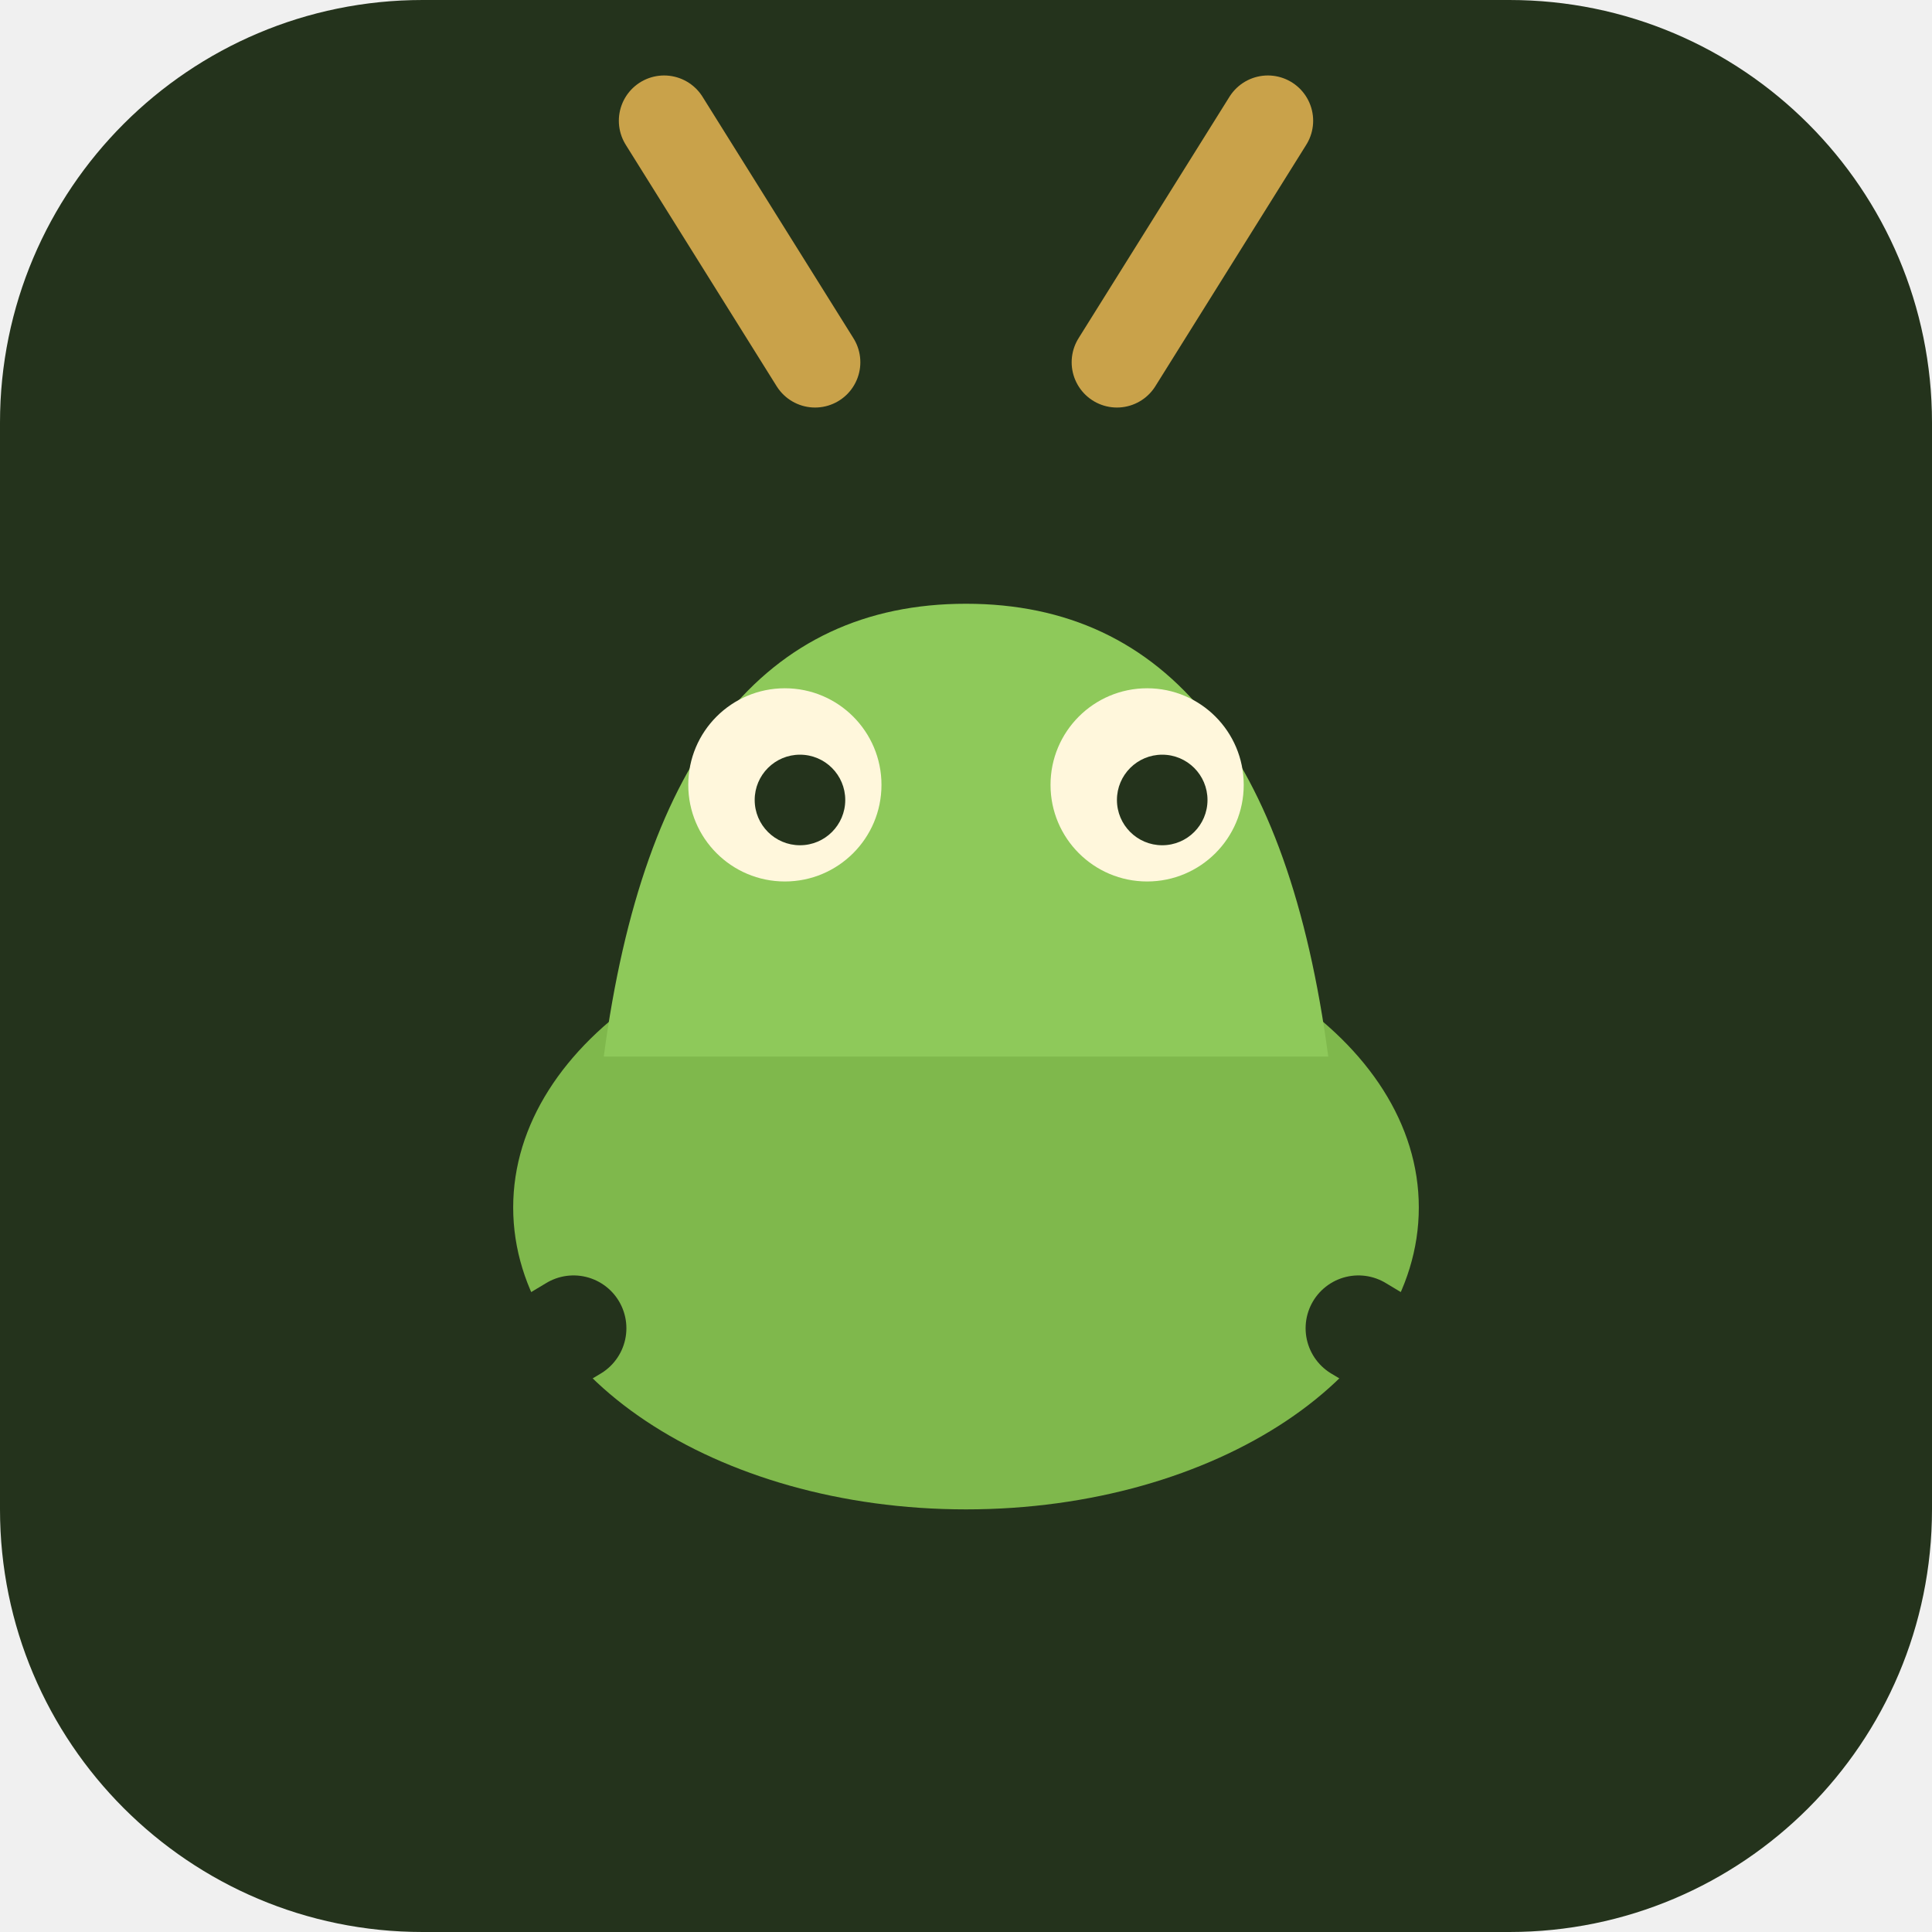
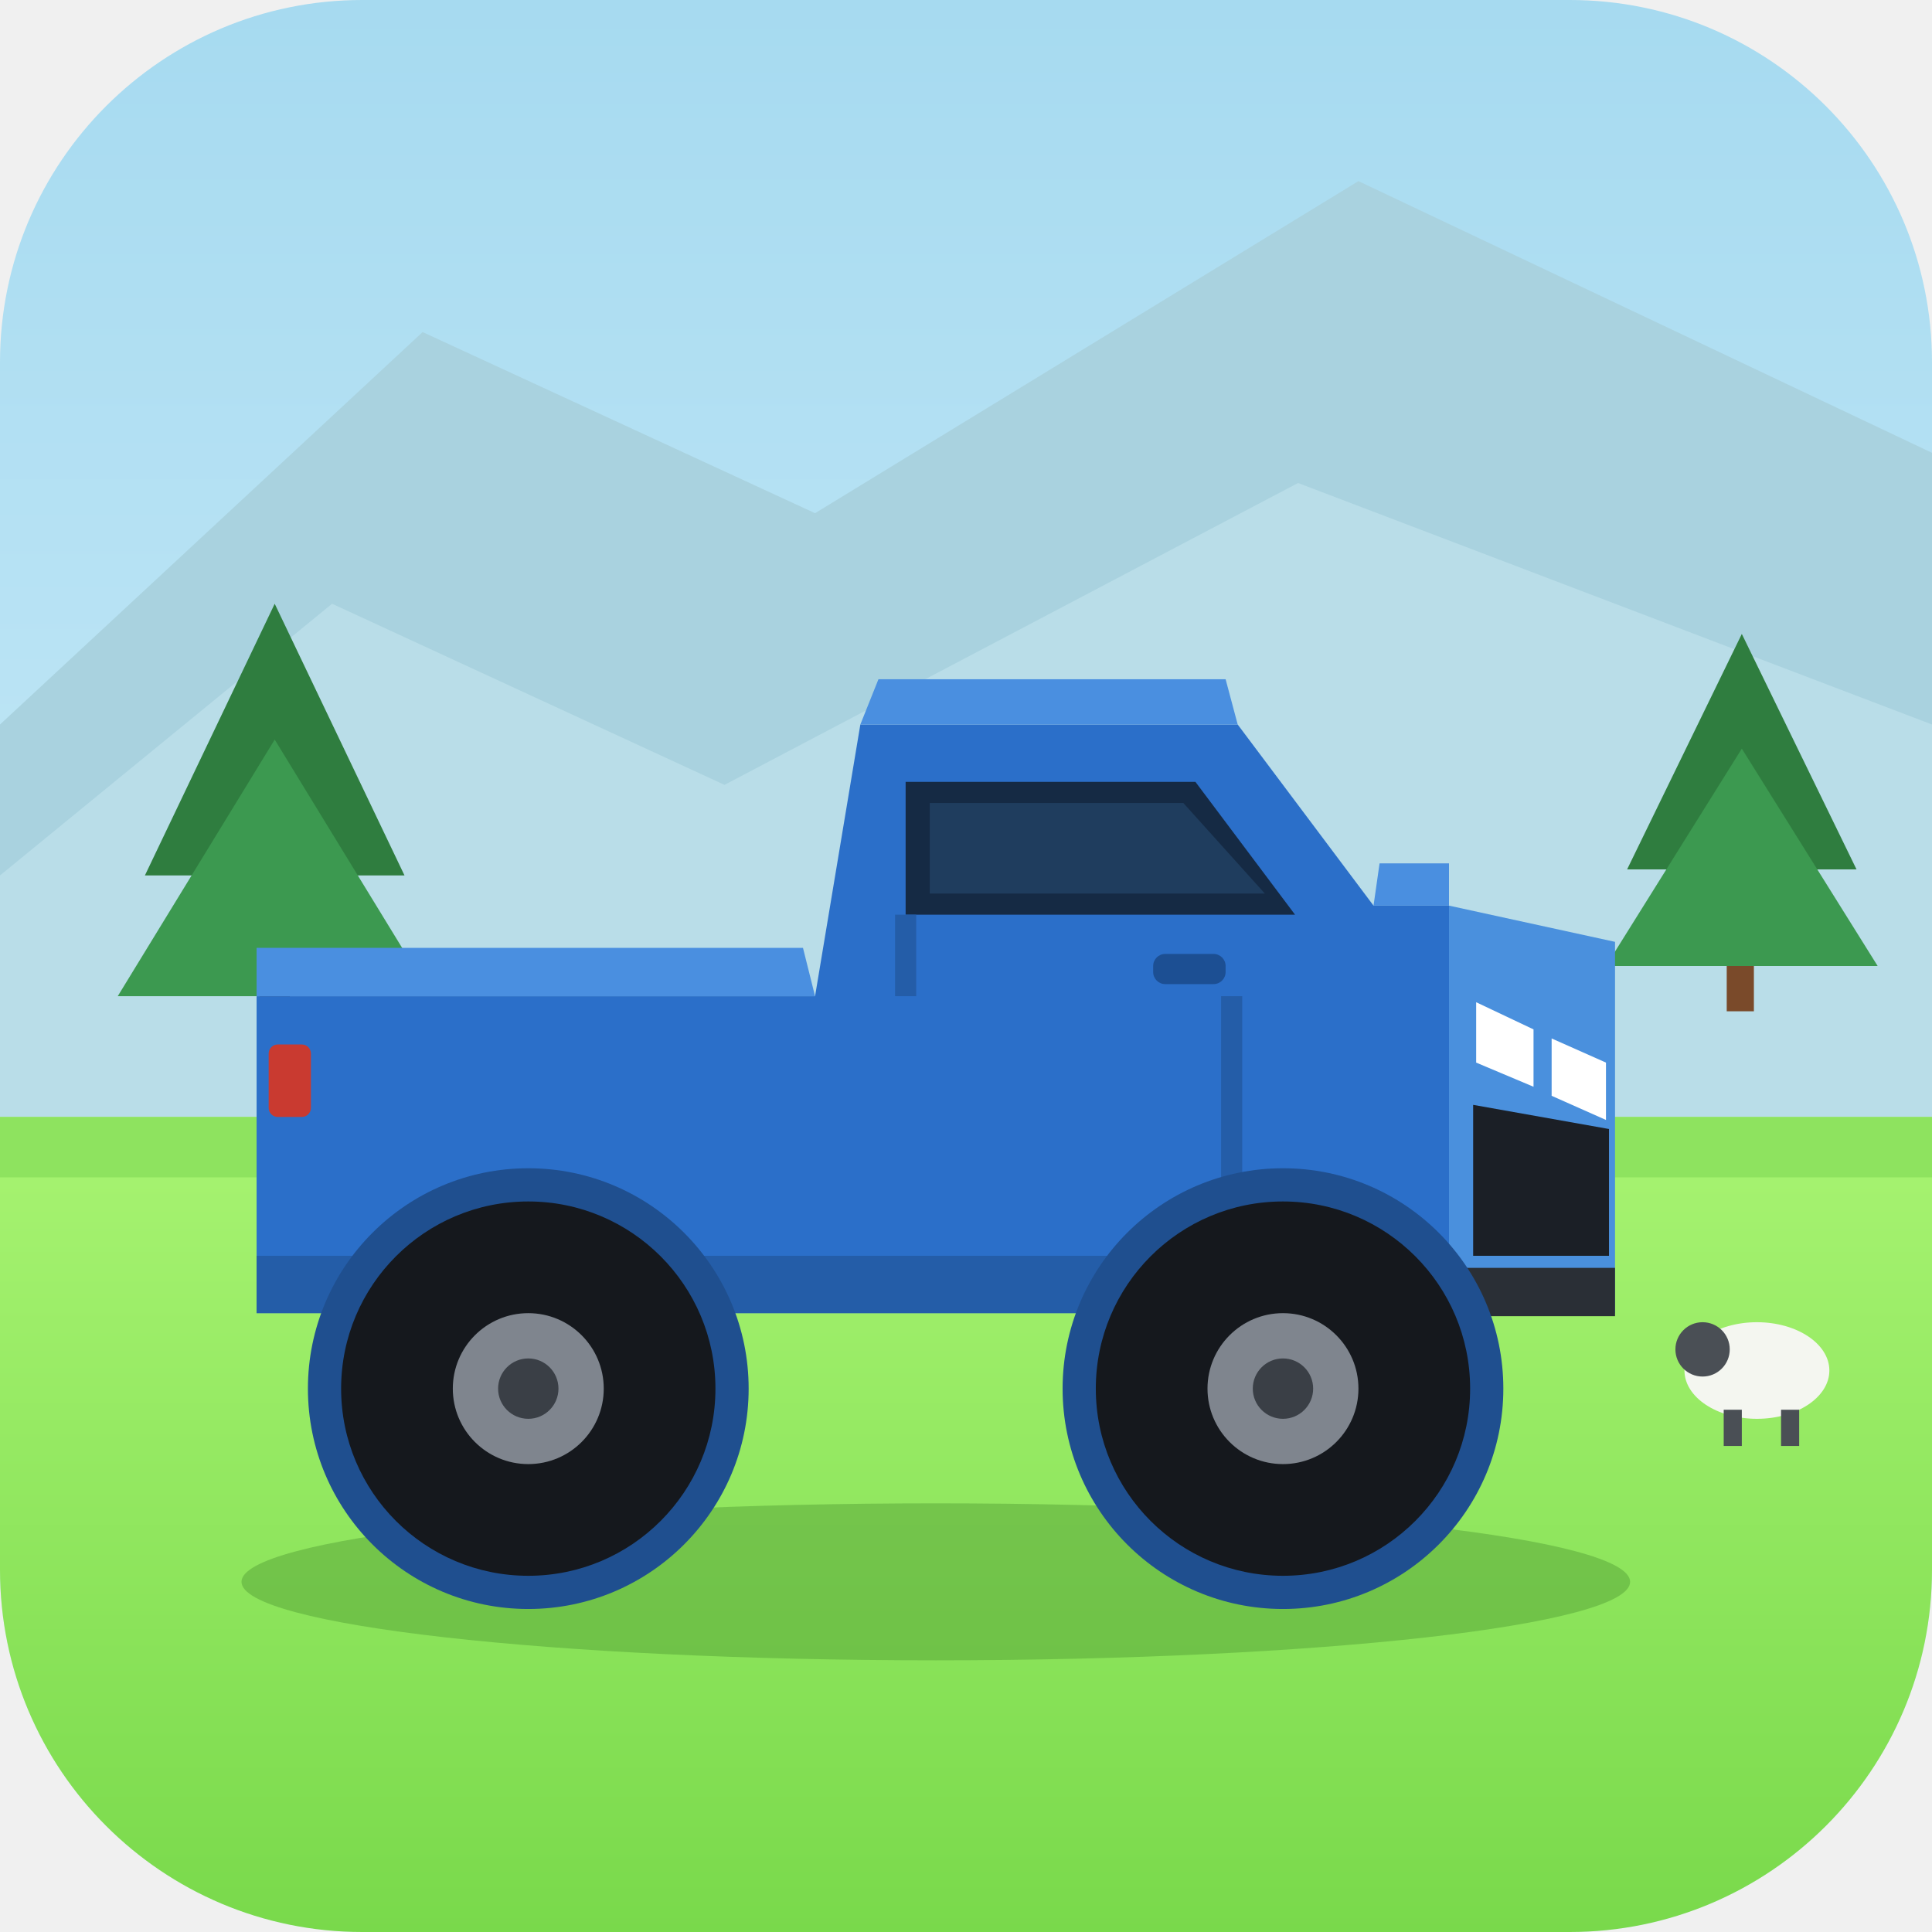
<svg xmlns="http://www.w3.org/2000/svg" viewBox="0 0 64 64">
-   <rect width="64" height="64" rx="14" fill="#24331c" />
-   <ellipse cx="32" cy="40" rx="15" ry="10" fill="#7fb84c" />
-   <path d="M20 35 Q22 20 32 20 Q42 20 44 35" fill="#8ec95a" />
-   <circle cx="26" cy="26" r="3.2" fill="#fff7dc" />
-   <circle cx="38" cy="26" r="3.2" fill="#fff7dc" />
-   <circle cx="26.5" cy="26.5" r="1.5" fill="#24331c" />
-   <circle cx="38.5" cy="26.5" r="1.5" fill="#24331c" />
-   <path d="M19 44 L9 50 M45 44 L55 50" stroke="#24331c" stroke-width="3.5" stroke-linecap="round" />
-   <path d="M27 12 L22 4 M37 12 L42 4" stroke="#c9a24a" stroke-width="3" stroke-linecap="round" />
+   <defs>
+     <clipPath id="frame">
+       <rect width="64" height="64" rx="12" />
+     </clipPath>
+     <linearGradient id="sky" x1="0" y1="0" x2="0" y2="1">
+       <stop offset="0" stop-color="#a6daf0" />
+       <stop offset="1" stop-color="#dcf4fc" />
+     </linearGradient>
+     <linearGradient id="grass" x1="0" y1="0" x2="0" y2="1">
+       <stop offset="0" stop-color="#a8f472" />
+       <stop offset="1" stop-color="#79d94b" />
+     </linearGradient>
+   </defs>
+   <g clip-path="url(#frame)">
+     <rect width="64" height="64" fill="url(#sky)" />
+     <path d="M0 24 L14 11 L27 17 L45 6 L64 15 L64 38 L0 38 Z" fill="#a9d2df" />
+     <path d="M0 29 L11 20 L24 26 L43 16 L64 24 L64 38 L0 38 Z" fill="#b9dde8" />
+     <rect y="37" width="64" height="27" fill="url(#grass)" />
+     <rect y="37" width="64" height="2" fill="#8ee35f" />
+     <g>
+       <rect x="8.6" y="30" width="1" height="5" fill="#7a4a2a" />
+       <path d="M9.1 20 L4.8 29 L13.4 29 Z" fill="#2f7d3f" />
+       <path d="M9.1 24.5 L3.9 33 L14.3 33 Z" fill="#3c9950" />
+     </g>
+     <g>
+       <rect x="57.2" y="29" width="0.9" height="4.5" fill="#7a4a2a" />
+       <path d="M57.7 21 L53.9 28.8 L61.5 28.8 Z" fill="#2f7d3f" />
+       <path d="M57.7 24.8 L53.2 32 L62.2 32 Z" fill="#3c9950" />
+     </g>
+     <g>
+       <ellipse cx="58.2" cy="45.4" rx="2.4" ry="1.6" fill="#f4f6f0" />
+       <circle cx="56.4" cy="44.7" r="0.9" fill="#4a4f55" />
+       <rect x="57.1" y="46.7" width="0.6" height="1.2" fill="#4a4f55" />
+       <rect x="59" y="46.7" width="0.6" height="1.2" fill="#4a4f55" />
+     </g>
+     <ellipse cx="31" cy="52.4" rx="23" ry="2.6" fill="#4f9c34" opacity="0.45" />
+     <g>
+       <path d="M8.5 33 L27 33 L28.5 24 L41 24 L45.5 30 L48 30 L48 43.5 L8.5 43.5 Z" fill="#2b6fc9" />
+       <path d="M8.5 33 L27 33 L26.6 31.4 L8.5 31.4 Z" fill="#4a8fe0" />
+       <path d="M28.5 24 L41 24 L40.6 22.5 L29.1 22.5 Z" fill="#4a8fe0" />
+       <path d="M45.5 30 L48 30 L48 28.6 L45.7 28.6 Z" fill="#4a8fe0" />
+       <path d="M48 30 L53.5 31.2 L53.5 43.5 L48 43.5 Z" fill="#4a90dd" />
+       <path d="M48.9 33.2 L50.8 34.1 L50.8 36 L48.9 35.2 Z" fill="#ffffff" />
+       <path d="M51.4 34.4 L53.2 35.2 L53.2 37.1 L51.4 36.3 Z" fill="#ffffff" />
+       <path d="M48.8 36.6 L53.3 37.4 L53.3 41.6 L48.8 41.6 Z" fill="#1b1f26" />
+       <path d="M48 42 L53.5 42 L53.5 43.6 L48 43.6 Z" fill="#2a2f36" />
+       <path d="M30 25.9 L39.6 25.9 L42.9 30.3 L30 30.3 Z" fill="#152a44" />
+       <path d="M30.8 26.6 L39.2 26.6 L41.9 29.6 L30.8 29.6 Z" fill="#1f3d5e" />
+       <path d="M30 30.3 L30 33" stroke="#245da8" stroke-width="0.7" />
+       <path d="M40.8 33 L40.8 43.4" stroke="#245da8" stroke-width="0.7" />
+       <rect x="38.2" y="31.6" width="2.4" height="1" rx="0.4" fill="#1c4f93" />
+       <rect x="8.9" y="34.6" width="1.4" height="2.4" rx="0.3" fill="#c93a30" />
+       <rect x="8.5" y="41.6" width="39.5" height="1.9" fill="#245da8" />
+       <circle cx="17.5" cy="46" r="7.3" fill="#1f4f8f" />
+       <circle cx="42.5" cy="46" r="7.3" fill="#1f4f8f" />
+       <circle cx="17.5" cy="46" r="6.2" fill="#15181d" />
+       <circle cx="42.5" cy="46" r="6.2" fill="#15181d" />
+       <circle cx="17.5" cy="46" r="2.5" fill="#7f858e" />
+       <circle cx="42.5" cy="46" r="2.5" fill="#7f858e" />
+       <circle cx="17.5" cy="46" r="1" fill="#3a3f46" />
+       <circle cx="42.5" cy="46" r="1" fill="#3a3f46" />
+     </g>
+   </g>
</svg>
